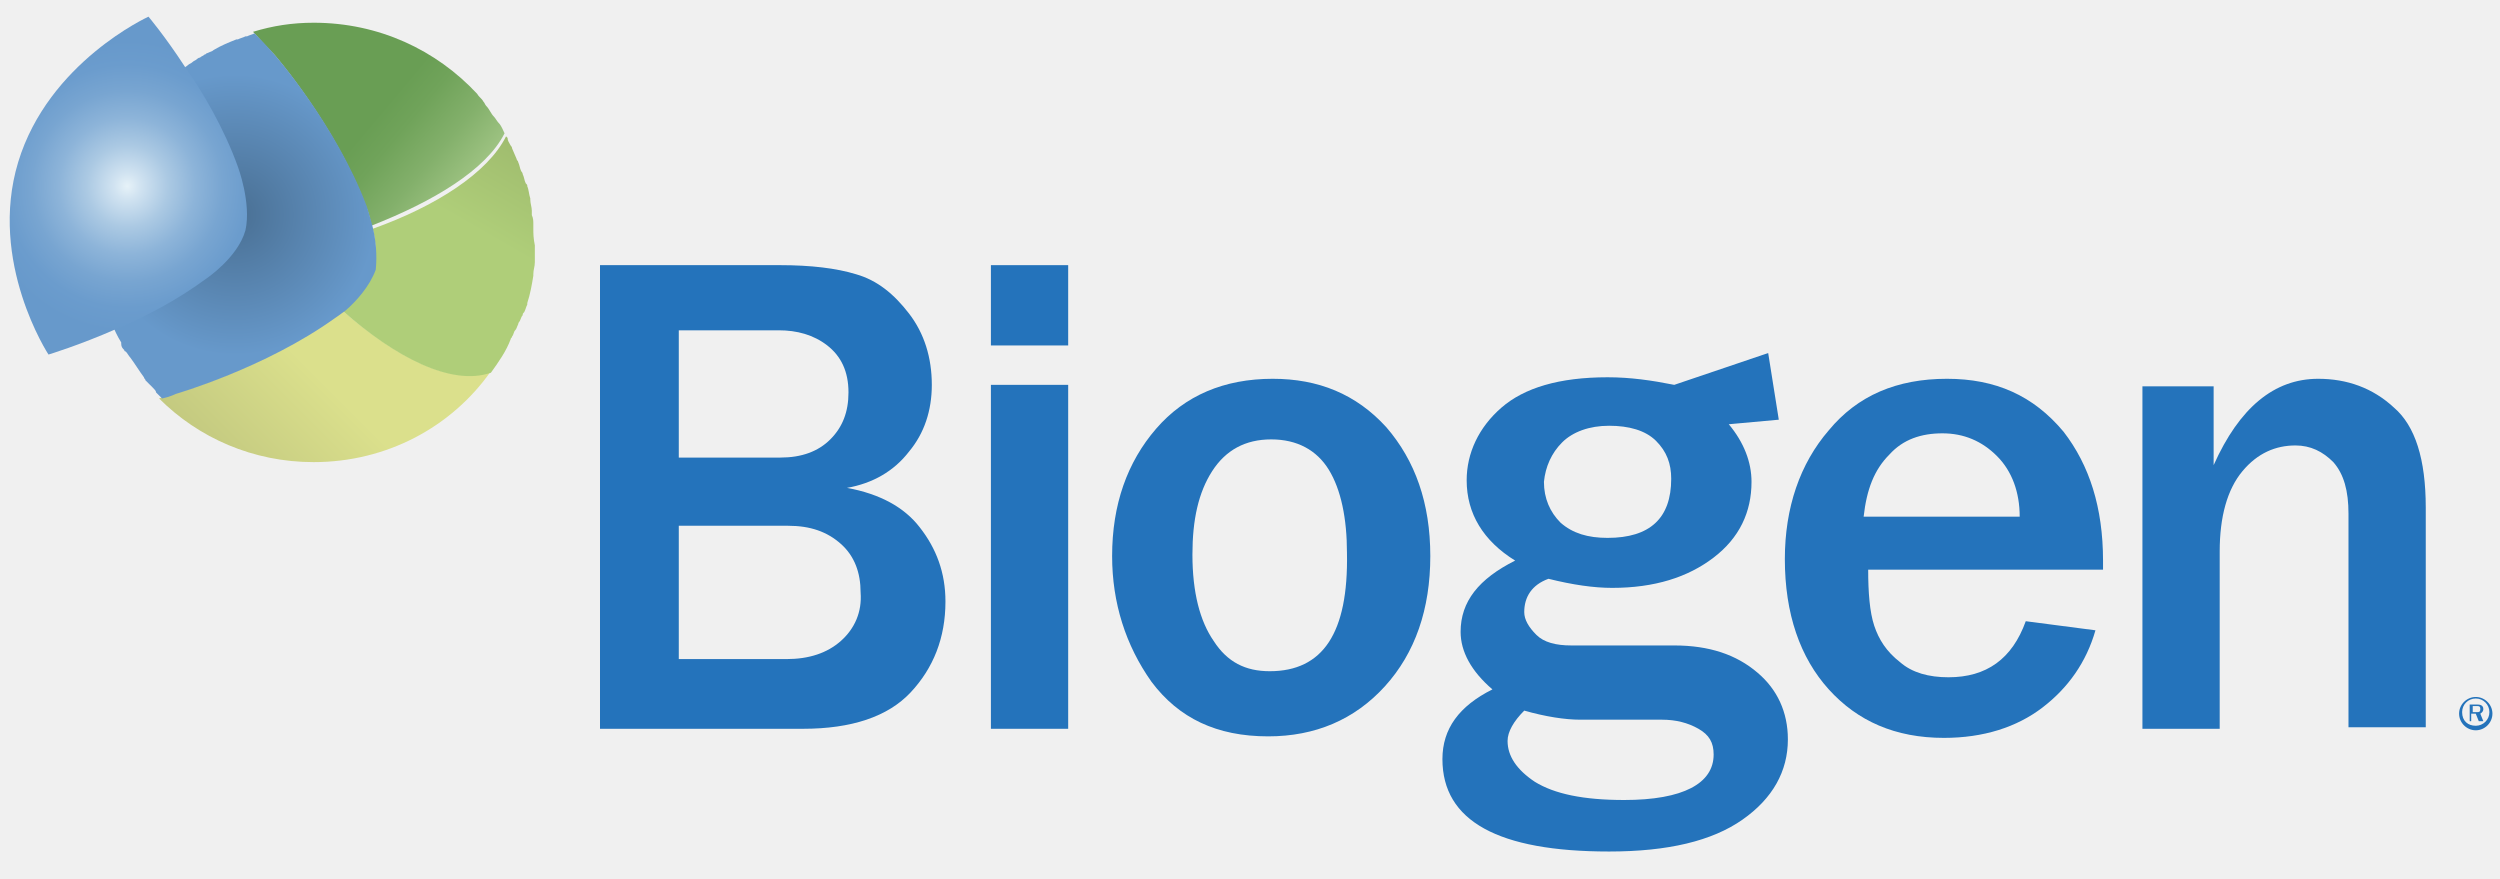
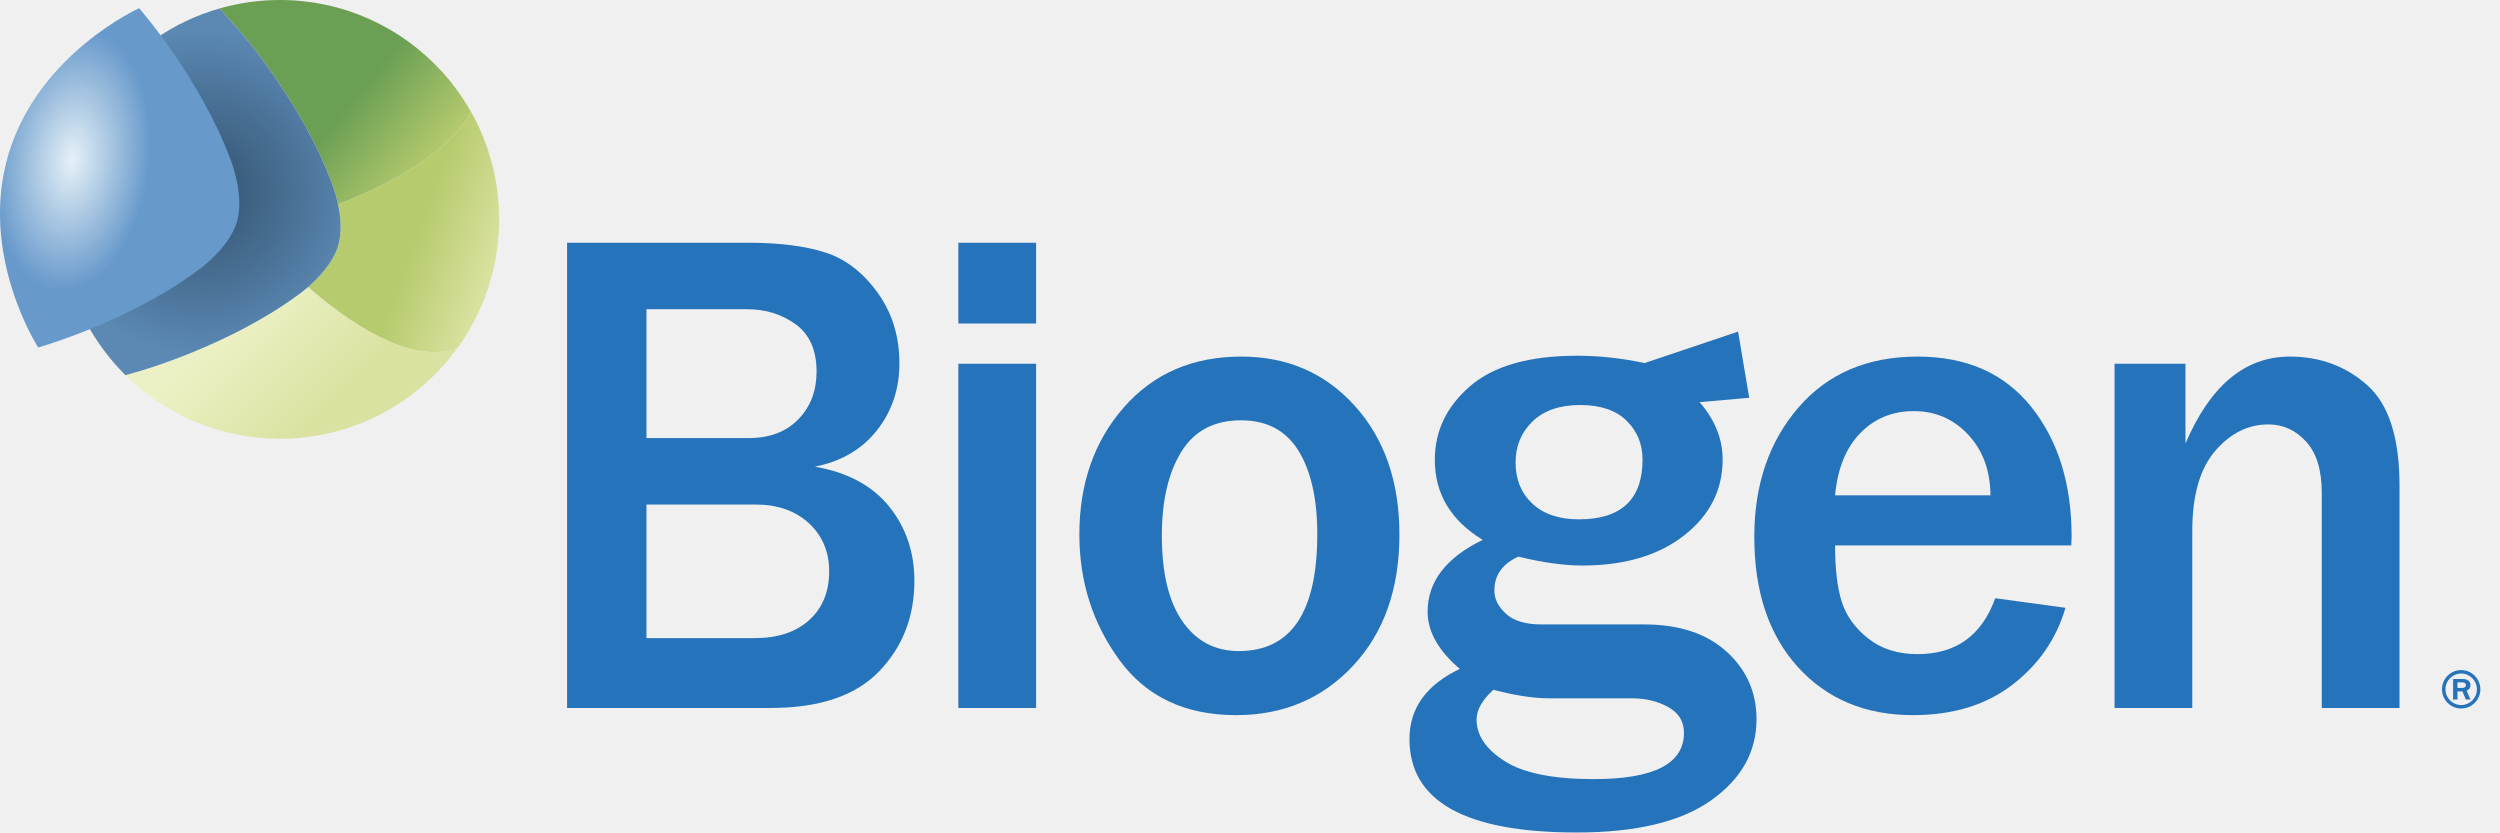
- <svg xmlns="http://www.w3.org/2000/svg" version="1.1" id="Layer_1" x="0px" y="0px" viewBox="0 0 165 58" style="enable-background:new 0 0 165 58;" xml:space="preserve">
-   <defs id="defs88" />
-   <style type="text/css" id="style2">
- 	.st0{fill:url(#SVGID_1_);}
- 	.st1{fill:url(#SVGID_2_);}
- 	.st2{fill:url(#SVGID_3_);}
- 	.st3{fill:url(#SVGID_4_);}
- 	.st4{fill:none;}
- 	.st5{fill:#FFFFFF;}
- 	.st6{fill:url(#SVGID_5_);}
- </style>
-   <g id="g36">
-     <linearGradient id="SVGID_1_" gradientUnits="userSpaceOnUse" x1="15.652" y1="31.382" x2="27.484" y2="19.55">
-       <stop offset="0" style="stop-color:#C4CA80" id="stop4" />
-       <stop offset="0.505" style="stop-color:#DBE08C" id="stop6" />
+ <svg xmlns="http://www.w3.org/2000/svg" version="1.1" id="svg2" xml:space="preserve" width="558.279" height="185.904" viewBox="0 0 558.279 185.904">
+   <defs id="defs6">
+     <clipPath clipPathUnits="userSpaceOnUse" id="clipPath16">
+       <path d="M 0,139.428 H 418.709 V 0 H 0 Z" id="path14" />
+     </clipPath>
+     <linearGradient x1="0" y1="0" x2="1" y2="0" gradientUnits="userSpaceOnUse" gradientTransform="matrix(25.85704,-25.85704,-25.85704,-25.85704,36.01074,91.59668)" spreadMethod="pad" id="linearGradient60">
+       <stop style="stop-opacity:1;stop-color:#ecf1c5" offset="0" id="stop52" />
+       <stop style="stop-opacity:1;stop-color:#ecf1c5" offset="0.168" id="stop54" />
+       <stop style="stop-opacity:1;stop-color:#dbe2a1" offset="0.744" id="stop56" />
+       <stop style="stop-opacity:1;stop-color:#dbe2a1" offset="1" id="stop58" />
    </linearGradient>
-     <path class="st0" d="M22.6,20.5c-0.4,0.3-0.7,0.5-0.7,0.5c-4.6,3.4-10.5,5-10.5,5s-0.4,0.1-0.9,0.3c2.6,2.6,6.2,4.2,10.2,4.2   c4.8,0,9.1-2.3,11.7-6C29.8,25.5,26.2,23.6,22.6,20.5z" id="path9" />
-     <linearGradient id="SVGID_2_" gradientUnits="userSpaceOnUse" x1="34.491" y1="9.509" x2="26.523" y2="23.311">
-       <stop offset="0" style="stop-color:#9FBC6E" id="stop11" />
-       <stop offset="0.403" style="stop-color:#AFCE79" id="stop13" />
+     <linearGradient x1="0" y1="0" x2="1" y2="0" gradientUnits="userSpaceOnUse" gradientTransform="matrix(-26.74086,9.732874,9.732874,26.74086,83.95312,97.15234)" spreadMethod="pad" id="linearGradient84">
+       <stop style="stop-opacity:1;stop-color:#dbe2a1" offset="0" id="stop76" />
+       <stop style="stop-opacity:1;stop-color:#b6cb6e" offset="0.5" id="stop78" />
+       <stop style="stop-opacity:1;stop-color:#b6cb6e" offset="0.744" id="stop80" />
+       <stop style="stop-opacity:1;stop-color:#b6cb6e" offset="1" id="stop82" />
    </linearGradient>
-     <path class="st1" d="M35.2,15.1c0-0.1,0-0.2,0-0.3c0-0.2,0-0.4-0.1-0.6c0-0.1,0-0.2,0-0.3c0-0.2-0.1-0.5-0.1-0.7c0,0,0-0.1,0-0.1   c-0.1-0.3-0.1-0.6-0.2-0.8c0-0.1,0-0.1-0.1-0.2c-0.1-0.2-0.1-0.4-0.2-0.6c0-0.1-0.1-0.2-0.1-0.2c-0.1-0.2-0.1-0.4-0.2-0.6   c0-0.1-0.1-0.1-0.1-0.2c-0.1-0.2-0.2-0.5-0.3-0.7c0-0.1-0.1-0.2-0.1-0.2c-0.1-0.2-0.2-0.3-0.2-0.5c0,0-0.1-0.1-0.1-0.1   c-1.2,2.4-4.6,4.6-8.8,6.1c0.2,0.8,0.3,1.8,0,2.7c-0.3,1.1-1.3,2.1-2,2.7c3.5,3.1,7.2,5,9.8,4.1c0.5-0.7,1-1.4,1.3-2.2   c0-0.1,0.1-0.1,0.1-0.2c0.1-0.1,0.1-0.3,0.2-0.4c0.1-0.1,0.1-0.2,0.2-0.4c0-0.1,0.1-0.2,0.1-0.2c0.1-0.2,0.1-0.3,0.2-0.4   c0-0.1,0-0.1,0.1-0.2c0.1-0.2,0.1-0.3,0.2-0.5c0,0,0-0.1,0-0.1c0.2-0.6,0.3-1.2,0.4-1.8c0,0,0-0.1,0-0.1c0-0.3,0.1-0.5,0.1-0.8   c0-0.1,0-0.1,0-0.2c0-0.3,0-0.6,0-0.9C35.2,15.7,35.2,15.4,35.2,15.1z" id="path16" />
-     <linearGradient id="SVGID_3_" gradientUnits="userSpaceOnUse" x1="30.461" y1="12.57" x2="17.254" y2="1.488">
-       <stop offset="0" style="stop-color:#9EC382" id="stop18" />
-       <stop offset="0.164" style="stop-color:#83B06B" id="stop20" />
-       <stop offset="0.323" style="stop-color:#70A35A" id="stop22" />
-       <stop offset="0.432" style="stop-color:#699E54" id="stop24" />
+     <linearGradient x1="0" y1="0" x2="1" y2="0" gradientUnits="userSpaceOnUse" gradientTransform="matrix(-33.48827,28.09998,28.09998,33.48827,71.48926,111.3643)" spreadMethod="pad" id="linearGradient108">
+       <stop style="stop-opacity:1;stop-color:#b5ca6d" offset="0" id="stop100" />
+       <stop style="stop-opacity:1;stop-color:#6a9f54" offset="0.387" id="stop102" />
+       <stop style="stop-opacity:1;stop-color:#6a9f54" offset="0.575" id="stop104" />
+       <stop style="stop-opacity:1;stop-color:#6a9f54" offset="1" id="stop106" />
    </linearGradient>
-     <path class="st2" d="M32.9,8.1c-0.1-0.1-0.2-0.3-0.3-0.4c-0.2-0.2-0.3-0.5-0.5-0.7C32,6.9,32,6.8,31.9,6.7   c-0.1-0.2-0.3-0.3-0.4-0.5c0,0,0,0,0,0C28.8,3.3,25,1.5,20.7,1.5c-1.4,0-2.7,0.2-4,0.6c0.8,0.9,1.4,1.5,1.4,1.5s4,4.6,6,9.9   c0,0,0.3,0.6,0.4,1.4c4.1-1.6,7.6-3.7,8.8-6.1C33.2,8.6,33.1,8.3,32.9,8.1z" id="path27" />
-     <radialGradient id="SVGID_4_" cx="15.513" cy="14.171" r="10.778" gradientUnits="userSpaceOnUse">
-       <stop offset="0" style="stop-color:#496F93" id="stop29" />
-       <stop offset="0.86" style="stop-color:#6799CB" id="stop31" />
+     <radialGradient fx="0" fy="0" cx="0" cy="0" r="1" gradientUnits="userSpaceOnUse" gradientTransform="matrix(27.32703,0,0,-27.32703,33.58691,107.3052)" spreadMethod="pad" id="radialGradient132">
+       <stop style="stop-opacity:1;stop-color:#3a5c7b" offset="0" id="stop124" />
+       <stop style="stop-opacity:1;stop-color:#3a5c7b" offset="0.166" id="stop126" />
+       <stop style="stop-opacity:1;stop-color:#3a5c7b" offset="0.2" id="stop128" />
+       <stop style="stop-opacity:1;stop-color:#5b89b4" offset="1" id="stop130" />
    </radialGradient>
-     <path class="st3" d="M24.6,15c-0.2-0.8-0.4-1.4-0.4-1.4c-2-5.3-6-9.9-6-9.9s-0.6-0.7-1.4-1.5l0,0c0,0,0,0,0,0   c-0.2,0.1-0.3,0.1-0.5,0.2c0,0,0,0-0.1,0c-0.2,0.1-0.3,0.1-0.5,0.2c0,0,0,0-0.1,0c-0.5,0.2-1,0.4-1.5,0.7c0,0,0,0,0,0   c-0.1,0.1-0.2,0.1-0.4,0.2c-0.1,0-0.1,0.1-0.2,0.1c-0.1,0.1-0.2,0.1-0.3,0.2c-0.1,0-0.2,0.1-0.2,0.1c-0.1,0.1-0.2,0.1-0.3,0.2   c-0.1,0.1-0.2,0.1-0.3,0.2c-0.1,0.1-0.2,0.1-0.2,0.2c-0.1,0.1-0.2,0.2-0.3,0.3c0,0-0.1,0.1-0.1,0.1c-0.2,0.1-0.3,0.3-0.5,0.4   c0,0-0.1,0.1-0.1,0.1c-0.1,0.1-0.3,0.2-0.4,0.3c0,0,0,0,0,0C7.9,8.2,6.3,11.9,6.3,16c0,1.4,0.2,2.7,0.6,4c0,0,0,0,0,0   c0.3,0.9,0.6,1.8,1.1,2.6c0,0,0,0.1,0,0.1C8,22.9,8.1,23,8.2,23.1c0,0,0,0.1,0.1,0.1c0.1,0.1,0.2,0.3,0.3,0.4c0,0,0,0,0,0   c0.3,0.4,0.6,0.9,0.9,1.3c0,0.1,0.1,0.1,0.1,0.2c0.1,0.1,0.2,0.2,0.3,0.3c0.1,0.1,0.1,0.1,0.2,0.2c0.1,0.1,0.2,0.2,0.2,0.3   c0.1,0.1,0.1,0.1,0.2,0.2c0.1,0.1,0.1,0.1,0.2,0.2h0c0.5-0.1,0.9-0.3,0.9-0.3s5.9-1.7,10.5-5c0,0,0.3-0.2,0.7-0.5   c0.7-0.6,1.6-1.6,2-2.7C24.9,16.8,24.8,15.8,24.6,15z" id="path34" />
-   </g>
-   <path class="st5" d="M55.9,32.2c1.7-0.3,3.1-1.1,4.1-2.4c1-1.2,1.5-2.7,1.5-4.4c0-1.8-0.5-3.4-1.5-4.7c-1-1.3-2.1-2.2-3.5-2.6  c-1.3-0.4-3-0.6-5-0.6H39.6v30.6H53c3.2,0,5.6-0.8,7.1-2.4c1.5-1.6,2.3-3.6,2.3-6c0-1.9-0.6-3.5-1.7-4.9  C59.7,33.5,58.1,32.6,55.9,32.2z M44.8,21.8h6.6c1.2,0,2.3,0.3,3.2,1c0.9,0.7,1.4,1.7,1.4,3.1c0,1.3-0.4,2.3-1.2,3.1  c-0.8,0.8-1.9,1.2-3.3,1.2h-6.7V21.8z M55.5,42.3c-0.9,0.8-2.1,1.2-3.6,1.2h-7.1v-8.8H52c1.5,0,2.6,0.4,3.5,1.2  c0.9,0.8,1.3,1.9,1.3,3.2C56.9,40.4,56.4,41.5,55.5,42.3z" id="path50" style="stroke:none;stroke-opacity:1;fill:#2473bb;fill-opacity:1" />
-   <rect x="65.4" y="25.4" class="st5" width="5.1" height="22.7" id="rect52" style="stroke:none;stroke-opacity:1;fill:#2473bb;fill-opacity:1" />
-   <rect x="65.4" y="17.5" class="st5" width="5.1" height="5.3" id="rect54" style="stroke:none;stroke-opacity:1;fill:#2473bb;fill-opacity:1" />
-   <path class="st5" d="M84,25c-3.2,0-5.8,1.1-7.7,3.3c-1.9,2.2-2.9,5-2.9,8.4c0,3.1,0.9,5.9,2.6,8.3c1.8,2.4,4.3,3.6,7.7,3.6  c3.1,0,5.7-1.1,7.7-3.3c2-2.2,3-5.1,3-8.6c0-3.5-1-6.3-2.9-8.5C89.5,26,87,25,84,25z M83.8,44.3c-1.6,0-2.8-0.6-3.7-2  c-0.9-1.3-1.4-3.2-1.4-5.7c0-2.3,0.4-4.1,1.3-5.5c0.9-1.4,2.2-2.1,3.9-2.1c1.7,0,3,0.7,3.8,2c0.8,1.3,1.2,3.2,1.2,5.5  C89,41.8,87.3,44.3,83.8,44.3z" id="path56" style="stroke:none;stroke-opacity:1;fill:#2473bb;fill-opacity:1" />
-   <path class="st5" d="M128.5,25c-3.3,0-5.9,1.1-7.8,3.4c-1.9,2.2-2.9,5.1-2.9,8.5c0,3.6,1,6.5,2.9,8.6c1.9,2.1,4.4,3.2,7.6,3.2  c2.6,0,4.8-0.7,6.5-2c1.7-1.3,2.9-3,3.5-5.1l-4.6-0.6c-0.9,2.5-2.6,3.7-5.1,3.7c-1.3,0-2.4-0.3-3.2-1c-0.9-0.7-1.4-1.5-1.7-2.4  c-0.3-0.9-0.4-2.2-0.4-3.7h15.5l0-0.6c0-3.5-0.9-6.3-2.6-8.5C134.2,26.1,131.7,25,128.5,25z M123,34.1c0.2-1.8,0.7-3.1,1.7-4.1  c0.9-1,2.1-1.4,3.5-1.4c1.4,0,2.6,0.5,3.6,1.5c1,1,1.5,2.4,1.5,4H123z" id="path58" style="stroke:none;stroke-opacity:1;fill:#2473bb;fill-opacity:1" />
-   <path class="st5" d="M153,25c-2.9,0-5.2,1.9-6.9,5.7v-5.2h-4.7v22.6h5.1V36.4c0-2.3,0.5-4.1,1.5-5.3c1-1.2,2.2-1.7,3.5-1.7  c1,0,1.8,0.4,2.5,1.1c0.7,0.8,1,1.9,1,3.4v14.1h5.1V33.5c0-3.2-0.7-5.4-2.1-6.6C156.6,25.6,154.9,25,153,25z" id="path60" style="stroke:none;stroke-opacity:1;fill:#2473bb;fill-opacity:1" />
-   <path class="st5" d="M110.5,42.6h-6.8c-1,0-1.8-0.2-2.3-0.7c-0.5-0.5-0.8-1-0.8-1.5c0-1,0.5-1.8,1.6-2.2c1.6,0.4,3,0.6,4.2,0.6  c2.8,0,5-0.7,6.7-2c1.7-1.3,2.5-3,2.5-5c0-1.3-0.5-2.6-1.5-3.8l3.3-0.3l-0.7-4.4l-6.2,2.1l0,0c-1.5-0.3-2.9-0.5-4.4-0.5  c-3.2,0-5.5,0.7-7,2c-1.5,1.3-2.3,3-2.3,4.8c0,2.2,1.1,4,3.2,5.3c-2.4,1.2-3.6,2.7-3.6,4.7c0,1.3,0.7,2.6,2.1,3.8  c-2.2,1.1-3.3,2.6-3.3,4.6c0,4.1,3.7,6.1,11,6.1c3.9,0,6.8-0.7,8.8-2.1c2-1.4,3-3.2,3-5.3c0-1.8-0.7-3.3-2-4.4  C114.6,43.2,112.8,42.6,110.5,42.6z M103.1,29.2c0.7-0.7,1.8-1.1,3.1-1.1c1.3,0,2.4,0.3,3.1,1c0.7,0.7,1,1.5,1,2.5  c0,2.6-1.4,3.9-4.2,3.9c-1.3,0-2.3-0.3-3.1-1c-0.7-0.7-1.1-1.6-1.1-2.7C102,30.8,102.4,29.9,103.1,29.2z M107.2,52.8  c-2.7,0-4.6-0.4-5.9-1.2c-1.2-0.8-1.8-1.7-1.8-2.7c0-0.6,0.4-1.3,1.1-2c1.4,0.4,2.7,0.6,3.7,0.6h5.4c0.9,0,1.7,0.2,2.4,0.6  c0.7,0.4,1,0.9,1,1.7C113.1,51.7,111.1,52.8,107.2,52.8z" id="path62" style="stroke:none;stroke-opacity:1;fill:#2473bb;fill-opacity:1" />
-   <radialGradient id="SVGID_5_" cx="8.401" cy="12.284" r="9.658" gradientUnits="userSpaceOnUse">
-     <stop offset="0" style="stop-color:#E6F2F8" id="stop64" />
-     <stop offset="8.979338e-02" style="stop-color:#D1E3F1" id="stop66" />
-     <stop offset="0.279" style="stop-color:#ABC9E3" id="stop68" />
-     <stop offset="0.467" style="stop-color:#8DB4D9" id="stop70" />
-     <stop offset="0.652" style="stop-color:#78A5D1" id="stop72" />
-     <stop offset="0.832" style="stop-color:#6B9CCD" id="stop74" />
-     <stop offset="1" style="stop-color:#6799CB" id="stop76" />
-   </radialGradient>
-   <path class="st6" d="M15.7,11c-0.9-2.5-2.3-4.9-3.5-6.6c-1.3-2-2.4-3.3-2.4-3.3s-6.6,3-8.6,9.6c-2,6.6,2,12.7,2,12.7s2-0.6,4.5-1.7  c1.9-0.8,4-1.9,5.9-3.3c0,0,2.1-1.4,2.6-3.2l0,0c0,0,0,0,0,0C16.6,13.4,15.7,11,15.7,11z" id="path79" />
-   <g id="g83" style="stroke:none;stroke-opacity:1;fill:#2473bb;fill-opacity:1">
-     <path class="st5" d="M163.4,46c0.6,0,1.1,0.5,1.1,1.1c0,0.6-0.5,1.1-1.1,1.1c-0.6,0-1.1-0.5-1.1-1.1C162.3,46.5,162.8,46,163.4,46z    M163.4,47.9c0.5,0,0.9-0.4,0.9-0.9c0-0.5-0.4-0.9-0.9-0.9c-0.5,0-0.9,0.4-0.9,0.9C162.5,47.6,162.9,47.9,163.4,47.9z M163.2,47.6   h-0.2v-1.1h0.5c0.1,0,0.4,0,0.4,0.3c0,0.2-0.2,0.3-0.2,0.3l0.2,0.5h-0.3l-0.2-0.5h-0.3V47.6z M163.2,47h0.3c0.1,0,0.2,0,0.2-0.2   c0-0.1,0-0.2-0.2-0.2h-0.3V47z" id="path81" style="stroke:none;stroke-opacity:1;fill:#2473bb;fill-opacity:1" />
+     <radialGradient fx="0" fy="0" cx="0" cy="0" r="1" gradientUnits="userSpaceOnUse" gradientTransform="matrix(4.737576,41.5812,-24.63476,2.666992,12.05176,112.6455)" spreadMethod="pad" id="radialGradient154">
+       <stop style="stop-opacity:1;stop-color:#e6f1f7" offset="0" id="stop148" />
+       <stop style="stop-opacity:1;stop-color:#6799cb" offset="0.527" id="stop150" />
+       <stop style="stop-opacity:1;stop-color:#6799cb" offset="1" id="stop152" />
+     </radialGradient>
+     <clipPath clipPathUnits="userSpaceOnUse" id="clipPath164">
+       <path d="M 0,139.428 H 418.709 V 0 H 0 Z" id="path162" />
+     </clipPath>
+   </defs>
+   <g id="g8" transform="matrix(1.333333,0,0,-1.333333,0,185.904)">
+     <g id="g10">
+       <g id="g12" clip-path="url(#clipPath16)">
+         <g id="g18" transform="translate(108.2744,32.5557)">
+           <path d="m 0,0 h 18.154 c 3.845,0 6.877,1.008 9.105,3.023 2.226,2.018 3.341,4.739 3.341,8.166 0,3.27 -1.132,5.953 -3.396,8.048 -2.267,2.093 -5.262,3.14 -8.993,3.14 L 0,22.377 Z m 0,33.506 h 17.128 c 3.501,0 6.27,1.048 8.304,3.14 2.038,2.091 3.055,4.755 3.055,7.992 0,3.575 -1.163,6.213 -3.482,7.905 -2.321,1.693 -5.042,2.54 -8.159,2.54 H 0 Z m -13.297,-45.207 v 77.918 h 30.368 c 5.139,0 9.399,-0.535 12.785,-1.6 3.388,-1.065 6.318,-3.293 8.792,-6.678 2.475,-3.389 3.712,-7.365 3.712,-11.932 0,-4.301 -1.257,-8.041 -3.769,-11.216 -2.511,-3.176 -5.976,-5.203 -10.39,-6.08 5.482,-0.951 9.627,-3.179 12.446,-6.679 2.815,-3.504 4.225,-7.646 4.225,-12.443 0,-6.013 -1.969,-11.064 -5.91,-15.154 -3.938,-4.094 -10,-6.136 -18.181,-6.136 z" style="fill:#2573ba;fill-opacity:1;fill-rule:nonzero;stroke:none" id="path20" />
+         </g>
+         <path d="m 173.527,20.853 h -13.015 v 57.653 h 13.015 z m 0,64.392 h -13.015 v 13.527 h 13.015 z" style="fill:#2573ba;fill-opacity:1;fill-rule:nonzero;stroke:none" id="path22" />
+         <g id="g24" transform="translate(207.4922,30.3857)">
+           <path d="m 0,0 c 8.755,0 13.131,6.525 13.131,19.579 0,5.9 -1.048,10.552 -3.141,13.957 -2.093,3.406 -5.307,5.11 -9.647,5.11 -4.489,0 -7.819,-1.762 -9.99,-5.28 -2.169,-3.52 -3.255,-8.193 -3.255,-14.014 0,-6.279 1.151,-11.073 3.457,-14.384 C -7.144,1.653 -3.995,0 0,0 m -0.456,-10.732 c -8.523,0 -15.032,3.062 -19.523,9.191 -4.489,6.127 -6.737,13.146 -6.737,21.063 0,8.524 2.486,15.624 7.449,21.292 4.969,5.671 11.525,8.506 19.669,8.506 7.724,0 14.071,-2.761 19.037,-8.278 4.965,-5.518 7.447,-12.692 7.447,-21.52 0,-9.094 -2.575,-16.411 -7.733,-21.949 -5.158,-5.535 -11.693,-8.305 -19.609,-8.305" style="fill:#2573ba;fill-opacity:1;fill-rule:nonzero;stroke:none" id="path26" />
+         </g>
+         <g id="g28" transform="translate(333.374,56.4727)">
+           <path d="m 0,0 c -0.039,4.148 -1.283,7.534 -3.738,10.158 -2.455,2.629 -5.489,3.941 -9.106,3.941 -3.576,0 -6.564,-1.226 -8.961,-3.683 C -24.203,7.963 -25.609,4.49 -26.029,0 Z m 0.797,-17.239 11.761,-1.601 c -1.522,-5.211 -4.495,-9.514 -8.902,-12.897 -4.42,-3.389 -9.953,-5.081 -16.613,-5.081 -7.99,0 -14.424,2.682 -19.295,8.048 -4.871,5.366 -7.307,12.634 -7.307,21.807 0,8.713 2.454,15.924 7.364,21.633 4.908,5.71 11.57,8.563 19.98,8.563 8.219,0 14.574,-2.817 19.063,-8.451 4.489,-5.629 6.737,-12.863 6.737,-21.689 l -0.057,-1.485 h -39.557 c 0,-3.919 0.371,-7.057 1.111,-9.416 0.744,-2.362 2.217,-4.416 4.428,-6.165 2.205,-1.754 4.963,-2.629 8.275,-2.629 6.432,0 10.77,3.122 13.012,9.363" style="fill:#2573ba;fill-opacity:1;fill-rule:nonzero;stroke:none" id="path30" />
+         </g>
+         <g id="g32" transform="translate(401.8789,20.8545)">
+           <path d="m 0,0 h -13.02 v 36.019 c 0,3.803 -0.869,6.668 -2.621,8.589 -1.752,1.924 -3.863,2.882 -6.336,2.882 -3.39,0 -6.355,-1.484 -8.906,-4.451 -2.551,-2.97 -3.826,-7.442 -3.826,-13.414 V 0 h -13.014 v 57.653 h 11.875 V 44.295 c 4.147,9.702 9.967,14.557 17.465,14.557 5.061,0 9.39,-1.598 12.987,-4.797 C -1.797,50.858 0,45.245 0,37.219 Z" style="fill:#2573ba;fill-opacity:1;fill-rule:nonzero;stroke:none" id="path34" />
+         </g>
+         <g id="g36" transform="translate(266.9619,8.9404)">
+           <path d="m 0,0 c -6.846,0 -11.828,1.004 -14.961,3.013 -3.135,2.006 -4.701,4.325 -4.701,6.962 0,1.605 0.935,3.268 2.81,4.986 3.629,-0.954 6.764,-1.433 9.397,-1.433 H 6.418 c 2.252,0 4.262,-0.488 6.018,-1.464 1.759,-0.97 2.638,-2.414 2.638,-4.326 C 15.074,2.58 10.049,0 0,0 m -10.289,59.902 c 1.891,1.834 4.557,2.751 7.994,2.751 3.402,0 5.988,-0.881 7.768,-2.637 1.775,-1.761 2.664,-3.917 2.664,-6.478 0,-6.687 -3.555,-10.031 -10.66,-10.031 -3.327,0 -5.924,0.879 -7.797,2.638 -1.871,1.755 -2.807,4.05 -2.807,6.878 0,2.751 0.941,5.044 2.838,6.879 M 22.209,21.352 C 18.865,24.391 14.25,25.909 8.365,25.909 H -8.83 c -2.639,0 -4.606,0.591 -5.902,1.778 -1.301,1.186 -1.95,2.482 -1.95,3.899 0,2.559 1.338,4.451 4.012,5.674 4.09,-0.992 7.662,-1.489 10.719,-1.489 7.07,0 12.754,1.68 17.053,5.046 4.302,3.363 6.449,7.602 6.449,12.721 0,3.436 -1.287,6.634 -3.862,9.598 L 26,63.865 24.139,74.951 8.43,69.665 8.365,69.702 c -3.783,0.805 -7.508,1.205 -11.176,1.205 -8.027,0 -14.003,-1.7 -17.939,-5.098 -3.939,-3.403 -5.902,-7.515 -5.902,-12.327 0,-5.695 2.672,-10.164 8.023,-13.415 -6.152,-2.976 -9.229,-6.991 -9.229,-12.035 0,-3.324 1.796,-6.516 5.387,-9.573 -5.617,-2.675 -8.427,-6.594 -8.427,-11.751 0,-10.435 9.343,-15.648 28.029,-15.648 9.937,0 17.435,1.794 22.5,5.389 5.064,3.59 7.594,8.117 7.594,13.583 0,4.507 -1.672,8.284 -5.016,11.32" style="fill:#2573ba;fill-opacity:1;fill-rule:nonzero;stroke:none" id="path38" />
+         </g>
+       </g>
+     </g>
+     <g id="g40">
+       <g id="g42">
+         <g id="g48">
+           <g id="g50">
+             <path d="M 49.902,90.022 C 38.258,81.459 23.369,77.267 23.369,77.267 v 0 c 0,0 -1.044,-0.299 -2.358,-0.669 v 0 C 27.647,70.016 36.778,65.947 46.863,65.947 v 0 c 12.201,0 23.009,5.951 29.691,15.104 v 0 c -6.68,-2.372 -15.962,2.472 -24.95,10.314 v 0 c -0.979,-0.848 -1.702,-1.343 -1.702,-1.343" style="fill:url(#linearGradient60);stroke:none" id="path62" />
+           </g>
+         </g>
+       </g>
+     </g>
+     <g id="g64">
+       <g id="g66">
+         <g id="g72">
+           <g id="g74">
+             <path d="m 56.61,105.231 c 0.439,-2.063 0.703,-4.672 0.031,-6.953 v 0 c -0.876,-2.914 -3.343,-5.446 -5.037,-6.913 v 0 c 8.988,-7.842 18.27,-12.686 24.95,-10.314 v 0 c 1.293,1.772 2.437,3.661 3.402,5.653 v 0 c 0.08,0.167 0.153,0.337 0.23,0.504 v 0 c 0.153,0.329 0.306,0.658 0.449,0.992 v 0 c 0.134,0.311 0.259,0.627 0.384,0.943 v 0 c 0.075,0.195 0.155,0.387 0.229,0.583 v 0 c 0.141,0.375 0.273,0.755 0.404,1.136 v 0 c 0.046,0.139 0.094,0.277 0.14,0.417 v 0 c 0.136,0.418 0.264,0.839 0.385,1.263 v 0 c 0.026,0.091 0.052,0.183 0.078,0.275 v 0 c 0.423,1.522 0.752,3.082 0.98,4.675 v 0 c 0.015,0.109 0.027,0.22 0.041,0.33 v 0 c 0.087,0.649 0.154,1.303 0.205,1.961 v 0 c 0.016,0.189 0.032,0.377 0.044,0.567 v 0 c 0.049,0.772 0.081,1.55 0.081,2.335 v 0 c 0,0.746 -0.029,1.486 -0.072,2.222 v 0 c -0.013,0.219 -0.033,0.438 -0.051,0.657 v 0 c -0.04,0.532 -0.094,1.063 -0.156,1.589 v 0 c -0.028,0.224 -0.054,0.448 -0.086,0.672 v 0 c -0.084,0.601 -0.184,1.196 -0.296,1.789 v 0 c -0.023,0.117 -0.04,0.236 -0.063,0.353 v 0 c -0.144,0.711 -0.309,1.415 -0.492,2.111 v 0 c -0.043,0.16 -0.091,0.317 -0.135,0.476 v 0 c -0.149,0.534 -0.309,1.063 -0.481,1.588 v 0 c -0.068,0.209 -0.139,0.419 -0.211,0.628 v 0 c -0.172,0.494 -0.356,0.982 -0.549,1.466 v 0 c -0.073,0.185 -0.142,0.373 -0.218,0.556 v 0 c -0.262,0.63 -0.539,1.251 -0.834,1.863 v 0 c -0.096,0.198 -0.201,0.392 -0.301,0.588 v 0 c -0.203,0.404 -0.412,0.804 -0.628,1.199 v 0 c -0.064,0.114 -0.132,0.225 -0.196,0.338 v 0 C 75.781,114.608 67.072,109.231 56.61,105.231" style="fill:url(#linearGradient84);stroke:none" id="path86" />
+           </g>
+         </g>
+       </g>
+     </g>
+     <g id="g88">
+       <g id="g90">
+         <g id="g96">
+           <g id="g98">
+             <path d="m 46.863,139.428 c -3.497,0 -6.877,-0.5 -10.081,-1.414 v 0 c 1.982,-2.194 3.499,-3.927 3.499,-3.927 v 0 c 0,0 10.174,-11.654 15.238,-25.189 v 0 c 0,0 0.638,-1.544 1.091,-3.667 v 0 c 10.462,4 19.171,9.377 22.227,15.549 v 0 c -0.37,0.651 -0.757,1.29 -1.164,1.914 v 0 c -0.236,0.365 -0.481,0.723 -0.728,1.079 v 0 c -0.414,0.588 -0.845,1.164 -1.292,1.728 v 0 c -0.172,0.216 -0.34,0.434 -0.517,0.647 v 0 c -0.343,0.414 -0.693,0.82 -1.055,1.218 v 0 c -0.031,0.035 -0.064,0.069 -0.096,0.103 v 0 c -6.718,7.348 -16.381,11.959 -27.122,11.959 z" style="fill:url(#linearGradient108);stroke:none" id="path110" />
+           </g>
+         </g>
+       </g>
+     </g>
+     <g id="g112">
+       <g id="g114">
+         <g id="g120">
+           <g id="g122">
+             <path d="m 36.749,138.004 c -0.441,-0.126 -0.879,-0.261 -1.312,-0.402 v 0 c -0.063,-0.021 -0.125,-0.041 -0.188,-0.063 v 0 c -0.426,-0.142 -0.849,-0.29 -1.268,-0.447 v 0 c -0.044,-0.017 -0.086,-0.034 -0.13,-0.051 v 0 c -1.339,-0.506 -2.642,-1.09 -3.901,-1.745 v 0 c -0.02,-0.01 -0.039,-0.018 -0.058,-0.029 v 0 c -0.317,-0.165 -0.629,-0.34 -0.941,-0.514 v 0 c -0.162,-0.091 -0.324,-0.181 -0.484,-0.273 v 0 c -0.272,-0.157 -0.539,-0.32 -0.806,-0.484 v 0 c -0.199,-0.122 -0.396,-0.245 -0.593,-0.371 v 0 c -0.239,-0.154 -0.478,-0.31 -0.712,-0.468 v 0 c -0.228,-0.154 -0.453,-0.313 -0.677,-0.471 v 0 c -0.204,-0.144 -0.409,-0.287 -0.609,-0.435 v 0 c -0.297,-0.218 -0.587,-0.444 -0.878,-0.673 v 0 c -0.124,-0.097 -0.252,-0.192 -0.375,-0.291 v 0 c -0.418,-0.336 -0.827,-0.683 -1.228,-1.036 v 0 c -0.087,-0.077 -0.17,-0.156 -0.256,-0.233 v 0 c -0.32,-0.288 -0.637,-0.58 -0.947,-0.879 v 0 c -0.038,-0.037 -0.075,-0.075 -0.114,-0.111 v 0 c -6.87,-6.674 -11.146,-16.005 -11.146,-26.343 v 0 c 0,-3.493 0.498,-6.868 1.409,-10.069 v 0 c 0.005,-0.019 0.011,-0.037 0.016,-0.057 v 0 c 0.671,-2.339 1.566,-4.582 2.663,-6.706 v 0 c 0.035,-0.068 0.069,-0.136 0.105,-0.203 v 0 c 0.195,-0.373 0.398,-0.744 0.607,-1.109 v 0 c 0.048,-0.088 0.099,-0.173 0.149,-0.26 v 0 c 0.211,-0.363 0.426,-0.724 0.649,-1.08 v 0 c 0.025,-0.04 0.052,-0.08 0.078,-0.12 v 0 c 0.696,-1.101 1.45,-2.16 2.256,-3.178 v 0 c 0.103,-0.131 0.205,-0.262 0.31,-0.392 v 0 c 0.209,-0.257 0.424,-0.51 0.641,-0.761 v 0 c 0.139,-0.161 0.277,-0.322 0.419,-0.481 v 0 c 0.206,-0.232 0.415,-0.461 0.627,-0.687 v 0 c 0.164,-0.177 0.333,-0.349 0.502,-0.522 v 0 c 0.149,-0.154 0.293,-0.313 0.446,-0.465 v 0 c 0.003,0.001 0.006,0.002 0.008,0.003 v 0 c 1.314,0.37 2.358,0.669 2.358,0.669 v 0 c 0,0 14.889,4.192 26.533,12.755 v 0 c 0,0 0.723,0.495 1.702,1.343 v 0 c 1.694,1.467 4.161,3.999 5.037,6.913 v 0 c 0.672,2.281 0.408,4.89 -0.031,6.953 v 0 c -0.453,2.123 -1.091,3.667 -1.091,3.667 v 0 c -5.064,13.535 -15.238,25.189 -15.238,25.189 v 0 c 0,0 -1.517,1.733 -3.499,3.927 v 0 l -10e-4,10e-4 c -0.011,-0.004 -0.021,-0.007 -0.032,-0.011" style="fill:url(#radialGradient132);stroke:none" id="path134" />
+           </g>
+         </g>
+       </g>
+     </g>
+     <g id="g136">
+       <g id="g138">
+         <g id="g144">
+           <g id="g146">
+             <path d="M 1.413,113.572 C -3.616,96.676 6.396,81.233 6.396,81.233 v 0 c 0,0 14.891,4.191 26.534,12.755 v 0 c 0,0 5.356,3.657 6.739,8.257 v 0 h 0.001 c 10e-4,0.003 10e-4,0.008 0.003,0.011 v 0 c 10e-4,0.004 0.003,0.008 0.003,0.013 v 0 c 1.357,4.605 -1.127,10.596 -1.127,10.596 v 0 C 33.484,126.4 23.308,138.054 23.308,138.054 v 0 c 0,0 -16.866,-7.584 -21.895,-24.482" style="fill:url(#radialGradient154);stroke:none" id="path156" />
+           </g>
+         </g>
+       </g>
+     </g>
+     <g id="g158">
+       <g id="g160" clip-path="url(#clipPath164)">
+         <g id="g166" transform="translate(411.582,24.2085)">
+           <path d="m 0,0 h 0.762 c 0.245,0 0.654,0.065 0.654,0.483 0,0.202 -0.137,0.453 -0.592,0.453 L 0,0.936 Z m 0,-1.945 h -0.729 v 3.441 h 1.597 c 0.2,0 1.31,0 1.31,-1.028 0,-0.655 -0.471,-0.841 -0.639,-0.917 L 2.178,-1.945 H 1.404 l -0.566,1.37 H 0 Z m 0.627,-0.921 c 1.445,0 2.631,1.183 2.631,2.634 0,1.48 -1.186,2.648 -2.631,2.648 -1.434,0 -2.635,-1.168 -2.635,-2.648 0,-1.451 1.186,-2.634 2.635,-2.634 m 0,5.857 c 1.733,0 3.212,-1.415 3.212,-3.223 0,-1.763 -1.448,-3.209 -3.212,-3.209 -1.78,0 -3.213,1.446 -3.213,3.209 0,1.808 1.445,3.223 3.213,3.223" style="fill:#2573ba;fill-opacity:1;fill-rule:nonzero;stroke:none" id="path168" />
+         </g>
+       </g>
+     </g>
  </g>
</svg>
